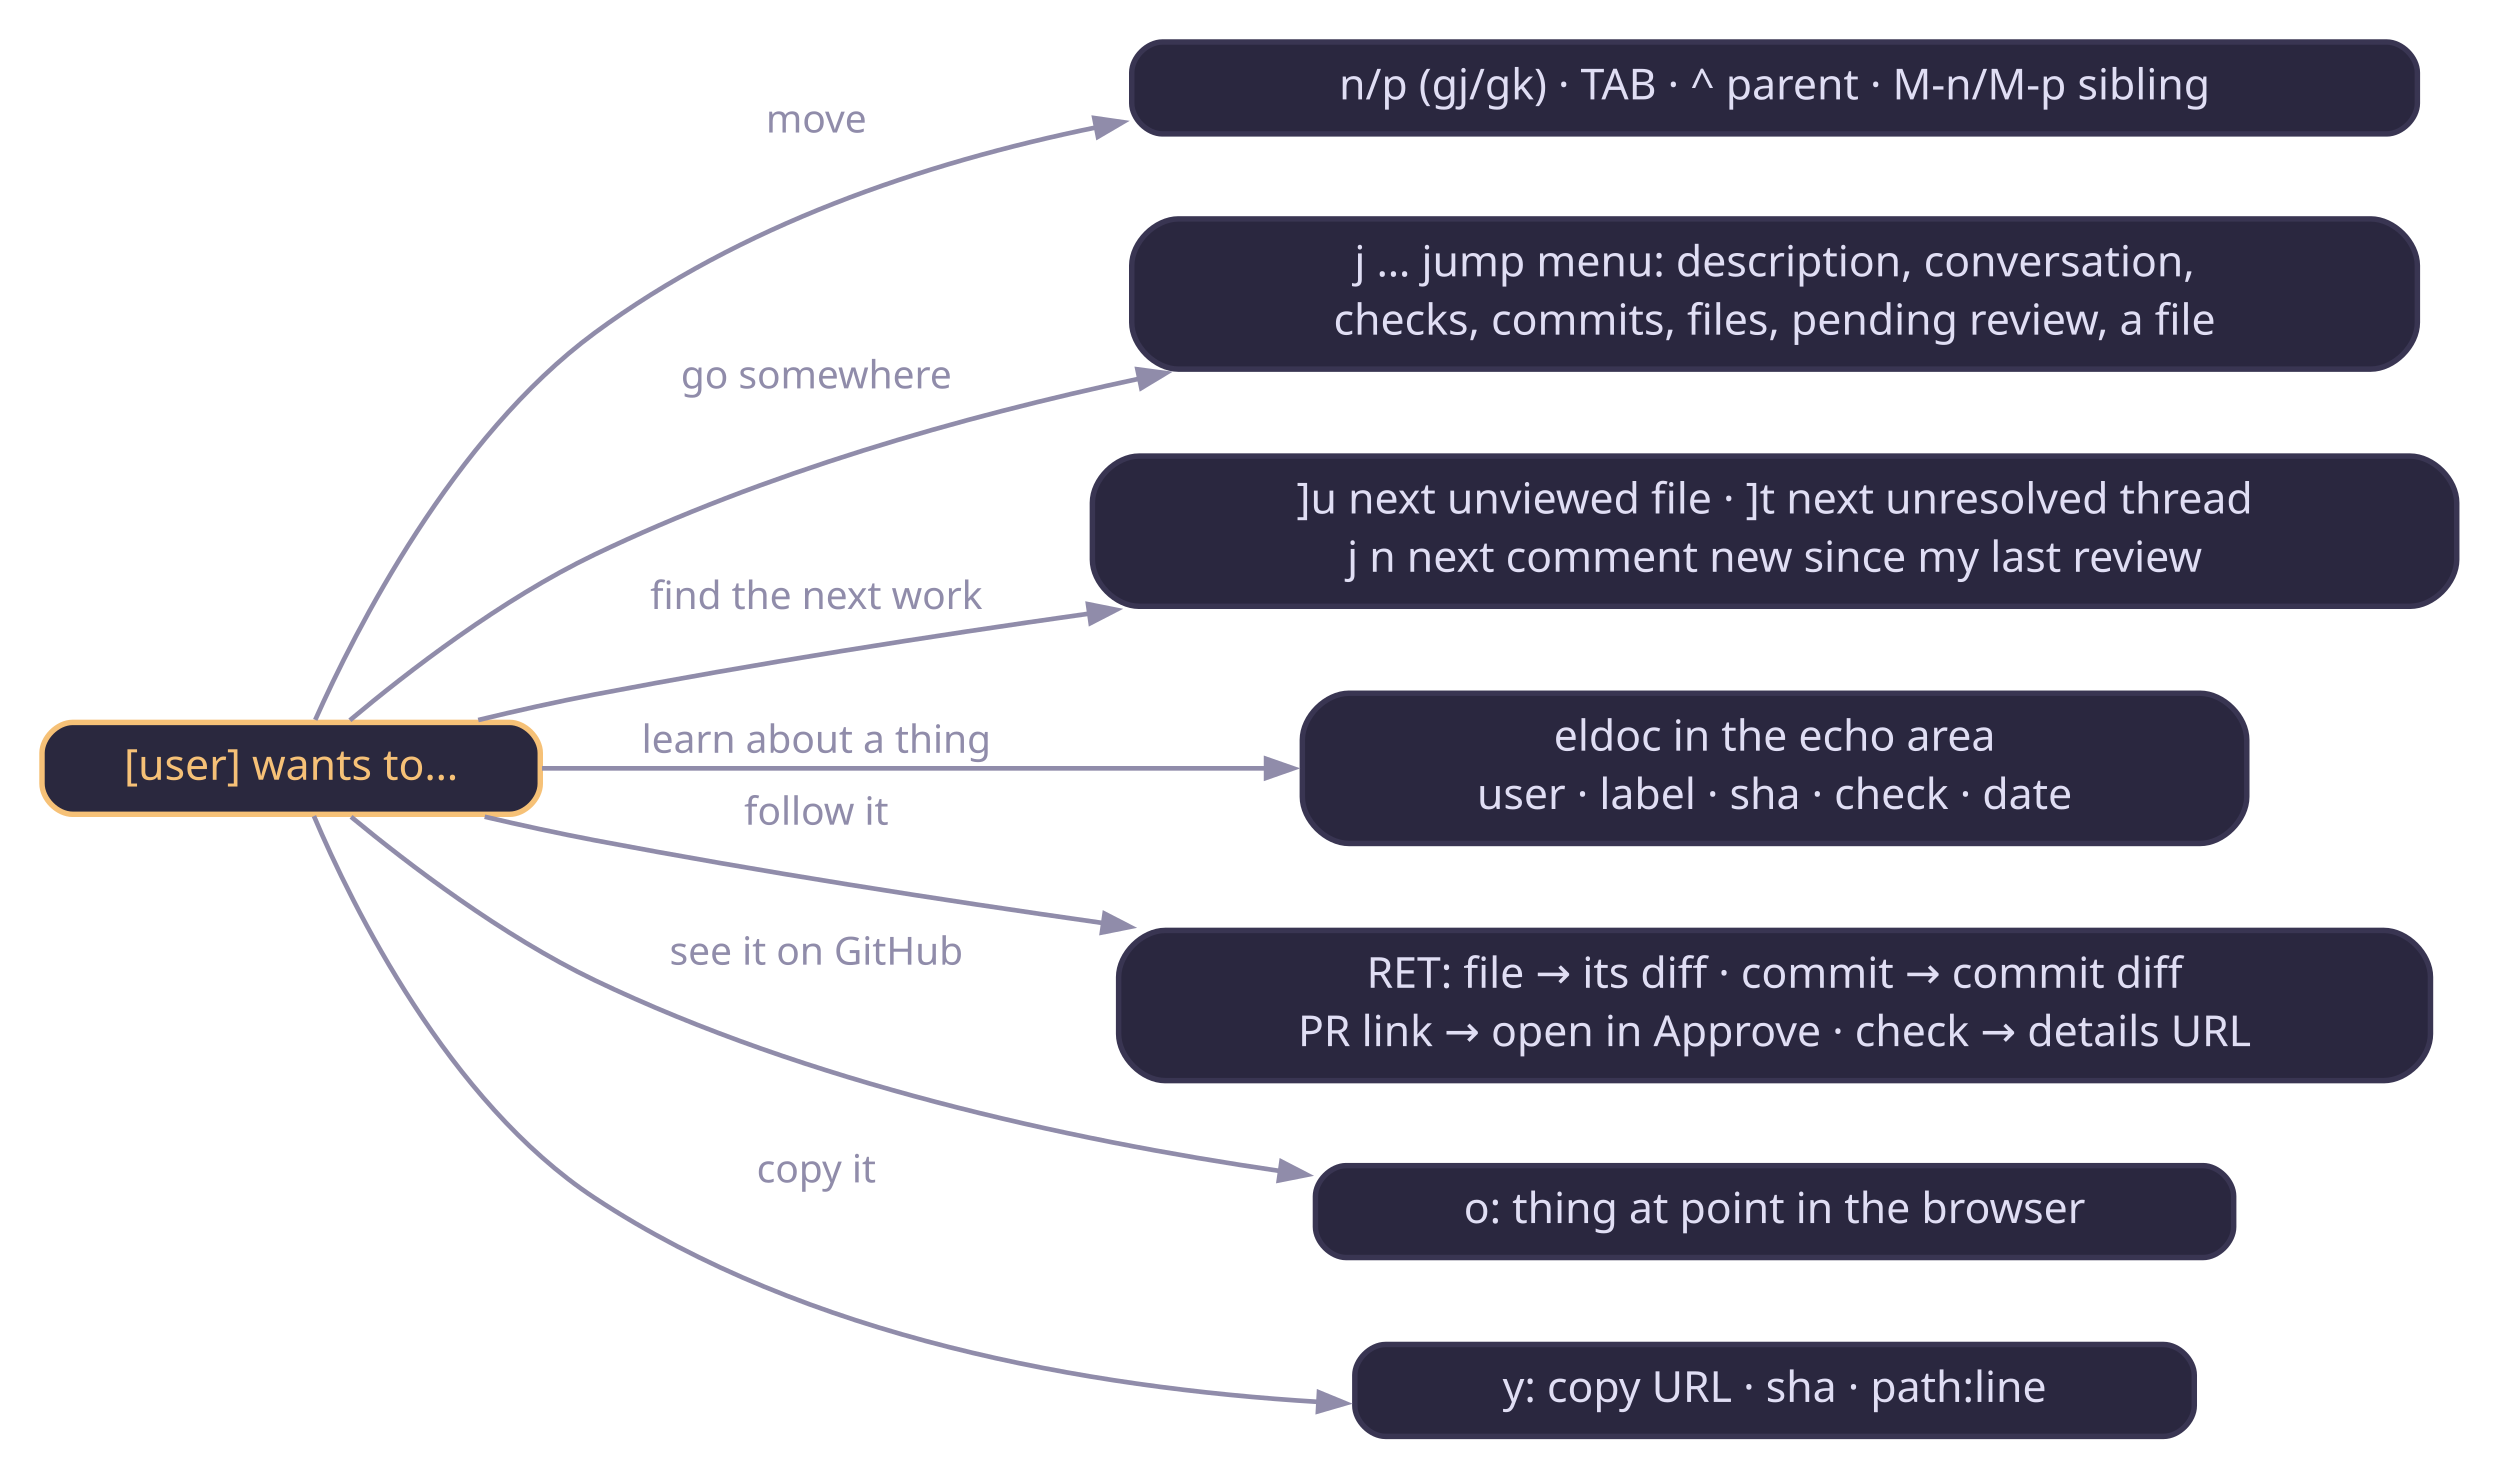
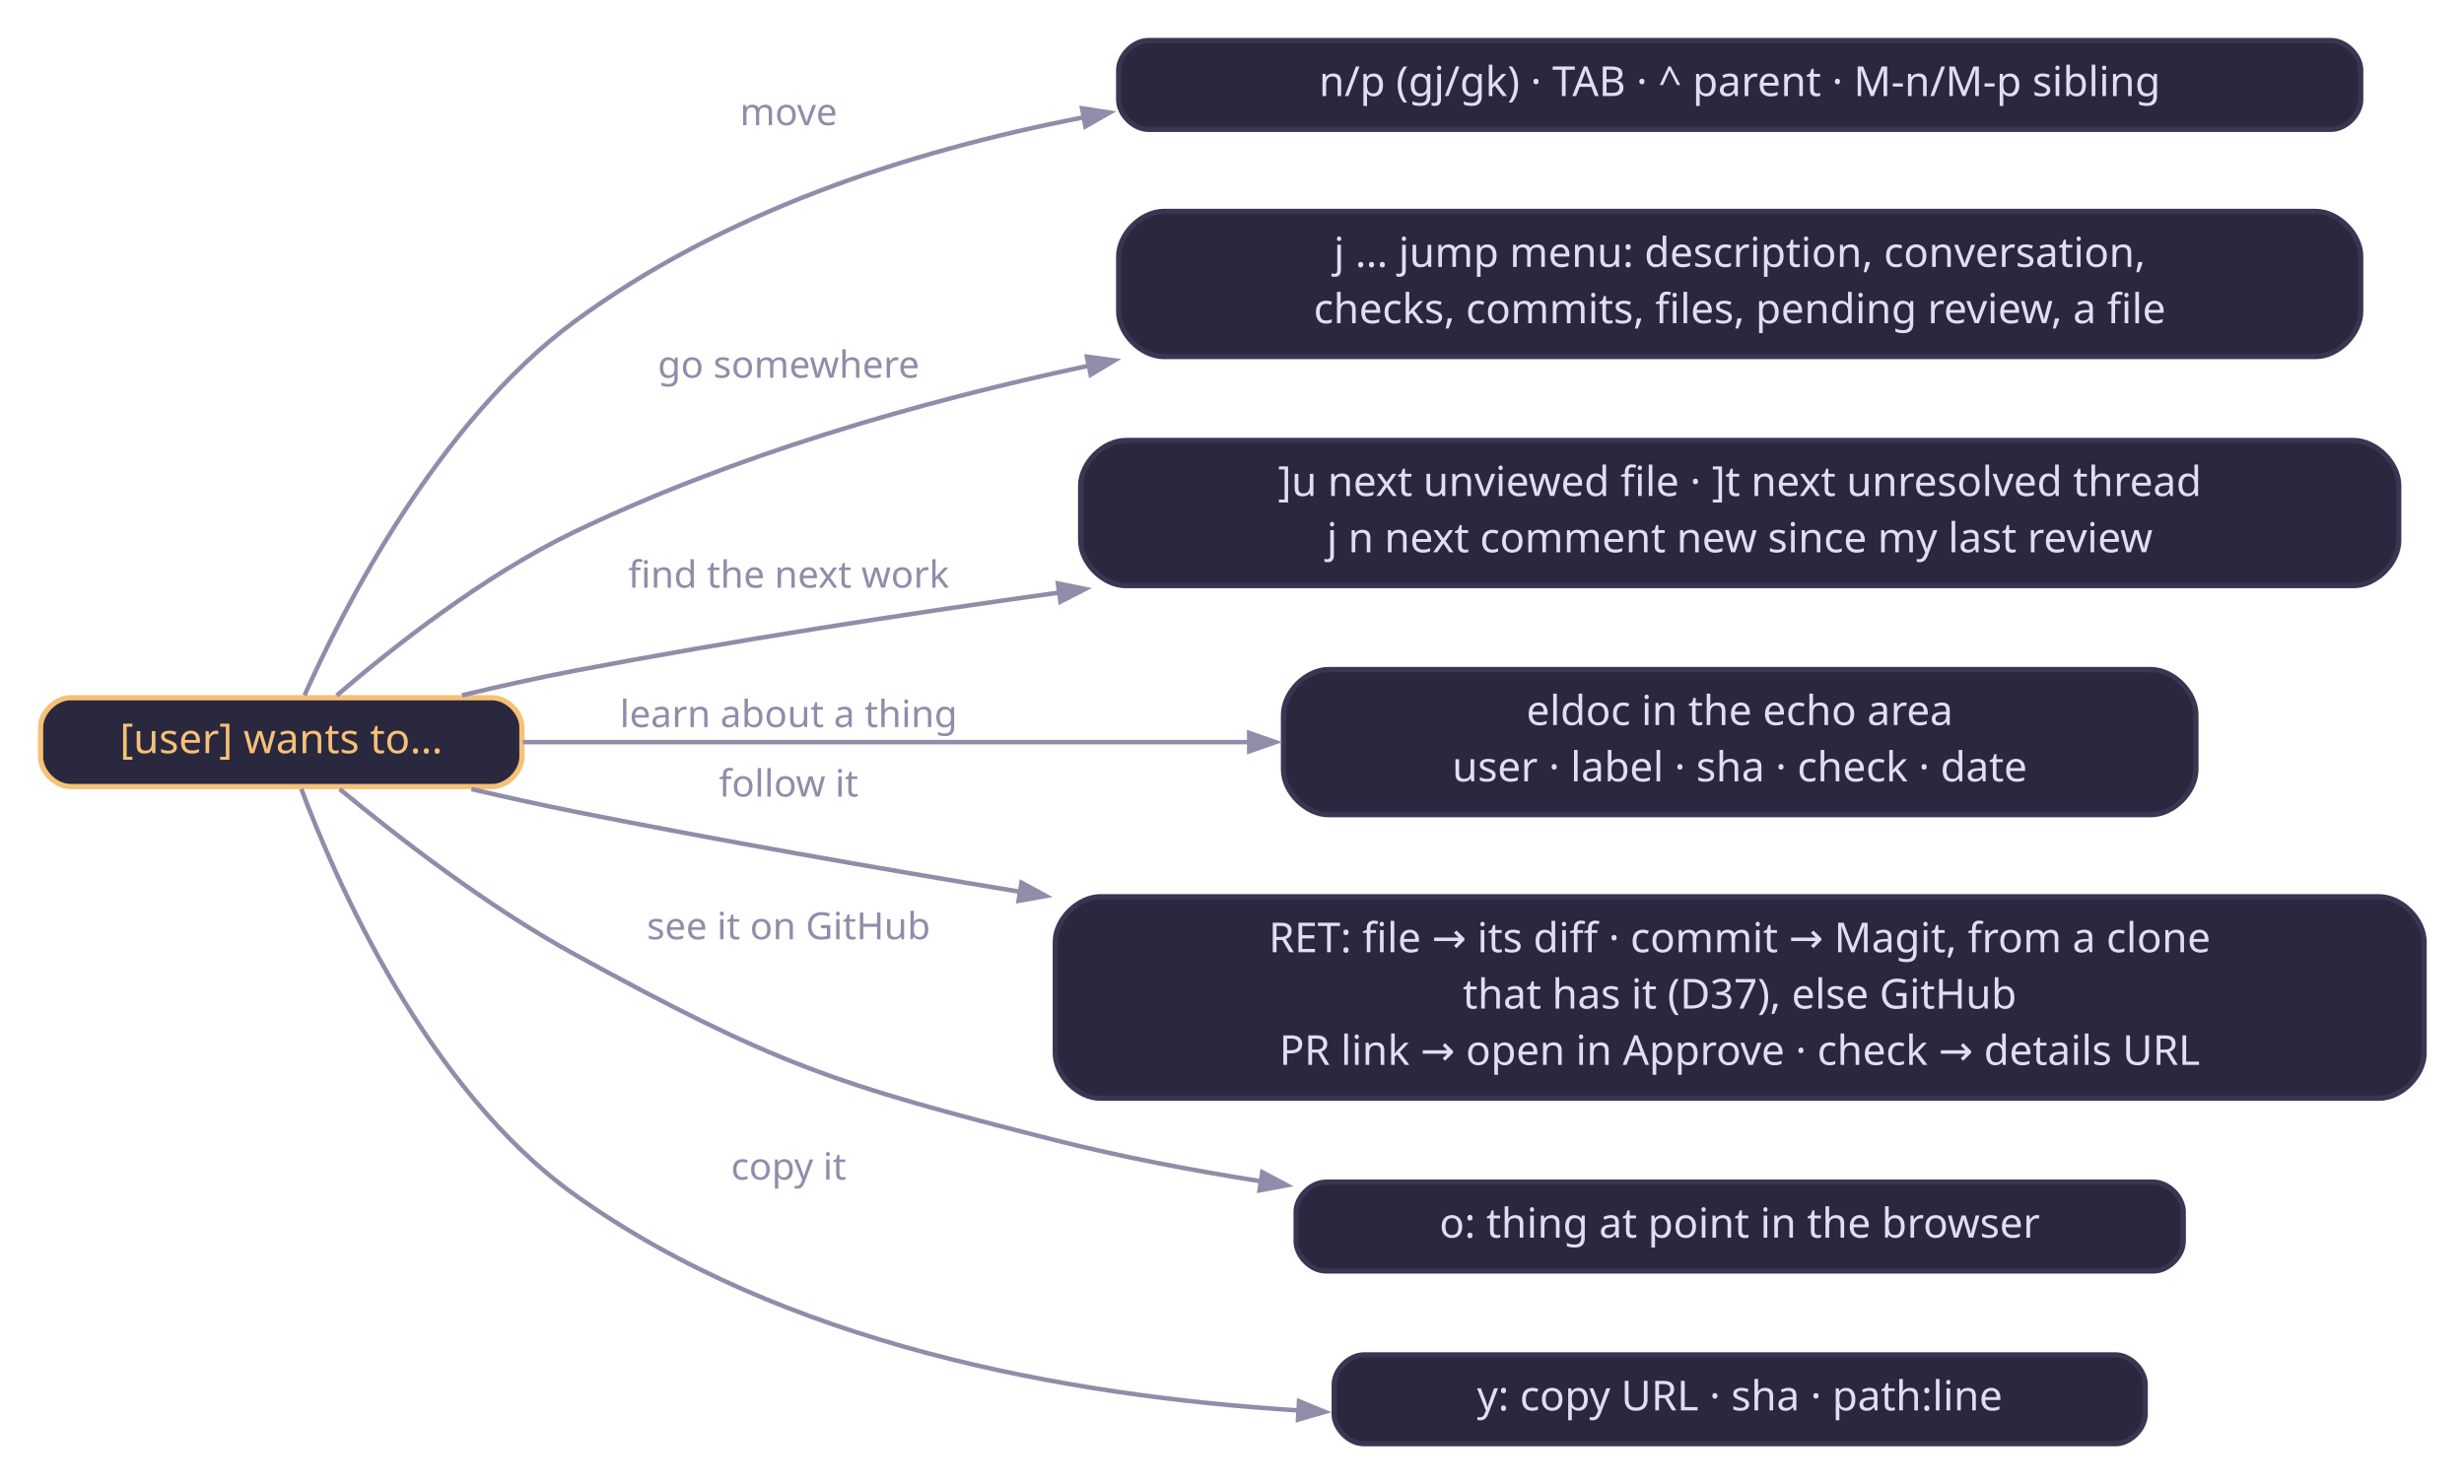
- <svg xmlns="http://www.w3.org/2000/svg" width="643pt" height="380pt" viewBox="0.00 0.00 643.00 380.00">
-   <g id="F03-graph0" class="graph" transform="scale(1 1) rotate(0) translate(10.8 369.44)">
+ <svg xmlns="http://www.w3.org/2000/svg" width="656pt" height="395pt" viewBox="0.00 0.00 656.00 395.00">
+   <g id="F03-graph0" class="graph" transform="scale(1 1) rotate(0) translate(10.8 384.44)">
    <g id="F03-node1" class="node user">
-       <path fill="#2a283e" stroke="#f6c177" stroke-width="1.4" d="M120.28,-183.64C120.28,-183.64 7.88,-183.64 7.88,-183.64 3.94,-183.64 0,-179.7 0,-175.76 0,-175.76 0,-167.88 0,-167.88 0,-163.94 3.94,-160 7.88,-160 7.88,-160 120.28,-160 120.28,-160 124.22,-160 128.16,-163.94 128.16,-167.88 128.16,-167.88 128.16,-175.76 128.16,-175.76 128.16,-179.7 124.22,-183.64 120.28,-183.64" />
-       <text xml:space="preserve" text-anchor="middle" x="64.08" y="-168.87" font-family="JetBrains Mono" font-size="11.00" fill="#f6c177">[user] wants to…</text>
+       <path fill="#2a283e" stroke="#f6c177" stroke-width="1.4" d="M120.28,-198.64C120.28,-198.64 7.88,-198.64 7.88,-198.64 3.94,-198.64 0,-194.7 0,-190.76 0,-190.76 0,-182.88 0,-182.88 0,-178.94 3.94,-175 7.88,-175 7.88,-175 120.28,-175 120.28,-175 124.22,-175 128.16,-178.94 128.16,-182.88 128.16,-182.88 128.16,-190.76 128.16,-190.76 128.16,-194.7 124.22,-198.64 120.28,-198.64" />
+       <text xml:space="preserve" text-anchor="middle" x="64.08" y="-183.87" font-family="JetBrains Mono" font-size="11.00" fill="#f6c177">[user] wants to…</text>
    </g>
    <g id="F03-node2" class="node act">
-       <path fill="#2a273f" stroke="#393552" stroke-width="1.4" d="M603.07,-358.64C603.07,-358.64 288.16,-358.64 288.16,-358.64 284.22,-358.64 280.28,-354.7 280.28,-350.76 280.28,-350.76 280.28,-342.88 280.28,-342.88 280.28,-338.94 284.22,-335 288.16,-335 288.16,-335 603.07,-335 603.07,-335 607.01,-335 610.95,-338.94 610.95,-342.88 610.95,-342.88 610.95,-350.76 610.95,-350.76 610.95,-354.7 607,-358.64 603.07,-358.64" />
-       <text xml:space="preserve" text-anchor="middle" x="445.62" y="-343.87" font-family="JetBrains Mono" font-size="11.00" fill="#e0def4">n/p (gj/gk) · TAB · ^ parent · M-n/M-p sibling</text>
+       <path fill="#2a273f" stroke="#393552" stroke-width="1.4" d="M609.82,-373.64C609.82,-373.64 294.91,-373.64 294.91,-373.64 290.97,-373.64 287.03,-369.7 287.03,-365.76 287.03,-365.76 287.03,-357.88 287.03,-357.88 287.03,-353.94 290.97,-350 294.91,-350 294.91,-350 609.82,-350 609.82,-350 613.76,-350 617.7,-353.94 617.7,-357.88 617.7,-357.88 617.7,-365.76 617.7,-365.76 617.7,-369.7 613.75,-373.64 609.82,-373.64" />
+       <text xml:space="preserve" text-anchor="middle" x="452.37" y="-358.87" font-family="JetBrains Mono" font-size="11.00" fill="#e0def4">n/p (gj/gk) · TAB · ^ parent · M-n/M-p sibling</text>
    </g>
    <g id="F03-edge1" class="edge">
-       <path fill="none" stroke="#908caa" stroke-width="1.2" d="M70.28,-184.28C80.57,-207.37 105.69,-256.92 142.16,-283.82 179.44,-311.32 226,-327.43 271.33,-336.71" />
-       <polygon fill="#908caa" stroke="#908caa" stroke-width="1.2" points="270.65,-339.08 277.99,-338.02 271.59,-334.27 270.65,-339.08" />
-       <text xml:space="preserve" text-anchor="middle" x="199.16" y="-335.36" font-family="JetBrains Mono" font-size="10.00" fill="#908caa">move</text>
+       <path fill="none" stroke="#908caa" stroke-width="1.2" d="M70.28,-199.28C80.57,-222.37 105.69,-271.92 142.16,-298.82 181.26,-327.65 230.37,-344.07 277.87,-353.22" />
+       <polygon fill="#908caa" stroke="#908caa" stroke-width="1.2" points="277.29,-355.6 284.62,-354.46 278.17,-350.78 277.29,-355.6" />
+       <text xml:space="preserve" text-anchor="middle" x="199.16" y="-351.12" font-family="JetBrains Mono" font-size="10.00" fill="#908caa">move</text>
    </g>
    <g id="F03-node3" class="node act">
-       <path fill="#2a273f" stroke="#393552" stroke-width="1.4" d="M598.95,-313.14C598.95,-313.14 292.28,-313.14 292.28,-313.14 286.28,-313.14 280.28,-307.14 280.28,-301.14 280.28,-301.14 280.28,-286.5 280.28,-286.5 280.28,-280.5 286.28,-274.5 292.28,-274.5 292.28,-274.5 598.95,-274.5 598.95,-274.5 604.95,-274.5 610.95,-280.5 610.95,-286.5 610.95,-286.5 610.95,-301.14 610.95,-301.14 610.95,-307.14 604.95,-313.14 598.95,-313.14" />
-       <text xml:space="preserve" text-anchor="middle" x="445.62" y="-298.37" font-family="JetBrains Mono" font-size="11.00" fill="#e0def4">j … jump menu: description, conversation,</text>
-       <text xml:space="preserve" text-anchor="middle" x="445.62" y="-283.37" font-family="JetBrains Mono" font-size="11.00" fill="#e0def4">checks, commits, files, pending review, a file</text>
+       <path fill="#2a273f" stroke="#393552" stroke-width="1.4" d="M605.7,-328.14C605.7,-328.14 299.03,-328.14 299.03,-328.14 293.03,-328.14 287.03,-322.14 287.03,-316.14 287.03,-316.14 287.03,-301.5 287.03,-301.5 287.03,-295.5 293.03,-289.5 299.03,-289.5 299.03,-289.5 605.7,-289.5 605.7,-289.5 611.7,-289.5 617.7,-295.5 617.7,-301.5 617.7,-301.5 617.7,-316.14 617.7,-316.14 617.7,-322.14 611.7,-328.14 605.7,-328.14" />
+       <text xml:space="preserve" text-anchor="middle" x="452.37" y="-313.37" font-family="JetBrains Mono" font-size="11.00" fill="#e0def4">j … jump menu: description, conversation,</text>
+       <text xml:space="preserve" text-anchor="middle" x="452.37" y="-298.37" font-family="JetBrains Mono" font-size="11.00" fill="#e0def4">checks, commits, files, pending review, a file</text>
    </g>
    <g id="F03-edge2" class="edge">
-       <path fill="none" stroke="#908caa" stroke-width="1.2" d="M79.19,-184.19C93.96,-196.58 118.29,-215.38 142.16,-226.82 185.62,-247.65 235.72,-262.11 282.49,-272.1" />
-       <polygon fill="#908caa" stroke="#908caa" stroke-width="1.2" points="281.74,-274.45 289.09,-273.48 282.74,-269.65 281.74,-274.45" />
-       <text xml:space="preserve" text-anchor="middle" x="199.16" y="-269.55" font-family="JetBrains Mono" font-size="10.00" fill="#908caa">go somewhere</text>
+       <path fill="none" stroke="#908caa" stroke-width="1.2" d="M78.85,-199.24C93.55,-211.88 118,-231.22 142.16,-242.82 184.55,-263.17 233.2,-277.29 279.16,-287.08" />
+       <polygon fill="#908caa" stroke="#908caa" stroke-width="1.2" points="278.58,-289.46 285.94,-288.48 279.58,-284.66 278.58,-289.46" />
+       <text xml:space="preserve" text-anchor="middle" x="199.16" y="-283.86" font-family="JetBrains Mono" font-size="10.00" fill="#908caa">go somewhere</text>
    </g>
    <g id="F03-node4" class="node act">
-       <path fill="#2a273f" stroke="#393552" stroke-width="1.4" d="M609.07,-252.14C609.07,-252.14 282.16,-252.14 282.16,-252.14 276.16,-252.14 270.16,-246.14 270.16,-240.14 270.16,-240.14 270.16,-225.5 270.16,-225.5 270.16,-219.5 276.16,-213.5 282.16,-213.5 282.16,-213.5 609.07,-213.5 609.07,-213.5 615.07,-213.5 621.07,-219.5 621.07,-225.5 621.07,-225.5 621.07,-240.14 621.07,-240.14 621.07,-246.14 615.07,-252.14 609.07,-252.14" />
-       <text xml:space="preserve" text-anchor="middle" x="445.62" y="-237.37" font-family="JetBrains Mono" font-size="11.00" fill="#e0def4">]u next unviewed file · ]t next unresolved thread</text>
-       <text xml:space="preserve" text-anchor="middle" x="445.62" y="-222.37" font-family="JetBrains Mono" font-size="11.00" fill="#e0def4">j n next comment new since my last review</text>
+       <path fill="#2a273f" stroke="#393552" stroke-width="1.4" d="M615.82,-267.14C615.82,-267.14 288.91,-267.14 288.91,-267.14 282.91,-267.14 276.91,-261.14 276.91,-255.14 276.91,-255.14 276.91,-240.5 276.91,-240.5 276.91,-234.5 282.91,-228.5 288.91,-228.5 288.91,-228.5 615.82,-228.5 615.82,-228.5 621.82,-228.5 627.82,-234.5 627.82,-240.5 627.82,-240.5 627.82,-255.14 627.82,-255.14 627.82,-261.14 621.82,-267.14 615.82,-267.14" />
+       <text xml:space="preserve" text-anchor="middle" x="452.37" y="-252.37" font-family="JetBrains Mono" font-size="11.00" fill="#e0def4">]u next unviewed file · ]t next unresolved thread</text>
+       <text xml:space="preserve" text-anchor="middle" x="452.37" y="-237.37" font-family="JetBrains Mono" font-size="11.00" fill="#e0def4">j n next comment new since my last review</text>
    </g>
    <g id="F03-edge3" class="edge">
-       <path fill="none" stroke="#908caa" stroke-width="1.2" d="M112.2,-184.25C122.05,-186.63 132.41,-188.95 142.16,-190.82 183.19,-198.7 227.63,-205.72 269.49,-211.64" />
-       <polygon fill="#908caa" stroke="#908caa" stroke-width="1.2" points="269.03,-214.05 276.3,-212.6 269.71,-209.2 269.03,-214.05" />
-       <text xml:space="preserve" text-anchor="middle" x="199.16" y="-212.8" font-family="JetBrains Mono" font-size="10.00" fill="#908caa">find the next work</text>
+       <path fill="none" stroke="#908caa" stroke-width="1.2" d="M112.19,-199.28C122.05,-201.65 132.41,-203.96 142.16,-205.82 183.82,-213.76 228.91,-220.77 271.44,-226.68" />
+       <polygon fill="#908caa" stroke="#908caa" stroke-width="1.2" points="270.85,-229.07 278.12,-227.6 271.52,-224.22 270.85,-229.07" />
+       <text xml:space="preserve" text-anchor="middle" x="199.16" y="-227.95" font-family="JetBrains Mono" font-size="10.00" fill="#908caa">find the next work</text>
    </g>
    <g id="F03-node5" class="node act">
-       <path fill="#2a273f" stroke="#393552" stroke-width="1.4" d="M555.07,-191.14C555.07,-191.14 336.16,-191.14 336.16,-191.14 330.16,-191.14 324.16,-185.14 324.16,-179.14 324.16,-179.14 324.16,-164.5 324.16,-164.5 324.16,-158.5 330.16,-152.5 336.16,-152.5 336.16,-152.5 555.07,-152.5 555.07,-152.5 561.07,-152.5 567.07,-158.5 567.07,-164.5 567.07,-164.5 567.07,-179.14 567.07,-179.14 567.07,-185.14 561.07,-191.14 555.07,-191.14" />
-       <text xml:space="preserve" text-anchor="middle" x="445.62" y="-176.37" font-family="JetBrains Mono" font-size="11.00" fill="#e0def4">eldoc in the echo area</text>
-       <text xml:space="preserve" text-anchor="middle" x="445.62" y="-161.37" font-family="JetBrains Mono" font-size="11.00" fill="#e0def4">user · label · sha · check · date</text>
+       <path fill="#2a273f" stroke="#393552" stroke-width="1.4" d="M561.82,-206.14C561.82,-206.14 342.91,-206.14 342.91,-206.14 336.91,-206.14 330.91,-200.14 330.91,-194.14 330.91,-194.14 330.91,-179.5 330.91,-179.5 330.91,-173.5 336.91,-167.5 342.91,-167.5 342.91,-167.5 561.82,-167.5 561.82,-167.5 567.82,-167.5 573.82,-173.5 573.82,-179.5 573.82,-179.5 573.82,-194.14 573.82,-194.14 573.82,-200.14 567.82,-206.14 561.82,-206.14" />
+       <text xml:space="preserve" text-anchor="middle" x="452.37" y="-191.37" font-family="JetBrains Mono" font-size="11.00" fill="#e0def4">eldoc in the echo area</text>
+       <text xml:space="preserve" text-anchor="middle" x="452.37" y="-176.37" font-family="JetBrains Mono" font-size="11.00" fill="#e0def4">user · label · sha · check · date</text>
    </g>
    <g id="F03-edge4" class="edge">
-       <path fill="none" stroke="#908caa" stroke-width="1.2" d="M128.61,-171.82C179.29,-171.82 251.97,-171.82 314.86,-171.82" />
-       <polygon fill="#908caa" stroke="#908caa" stroke-width="1.2" points="314.84,-174.27 321.84,-171.82 314.84,-169.37 314.84,-174.27" />
-       <text xml:space="preserve" text-anchor="middle" x="199.16" y="-175.82" font-family="JetBrains Mono" font-size="10.00" fill="#908caa">learn about a thing</text>
+       <path fill="none" stroke="#908caa" stroke-width="1.2" d="M128.43,-186.82C180.77,-186.82 256.77,-186.82 321.9,-186.82" />
+       <polygon fill="#908caa" stroke="#908caa" stroke-width="1.2" points="321.79,-189.27 328.79,-186.82 321.79,-184.37 321.79,-189.27" />
+       <text xml:space="preserve" text-anchor="middle" x="199.16" y="-190.82" font-family="JetBrains Mono" font-size="10.00" fill="#908caa">learn about a thing</text>
    </g>
    <g id="F03-node6" class="node act">
-       <path fill="#2a273f" stroke="#393552" stroke-width="1.4" d="M602.32,-130.14C602.32,-130.14 288.91,-130.14 288.91,-130.14 282.91,-130.14 276.91,-124.14 276.91,-118.14 276.91,-118.14 276.91,-103.5 276.91,-103.5 276.91,-97.5 282.91,-91.5 288.91,-91.5 288.91,-91.5 602.32,-91.5 602.32,-91.5 608.32,-91.5 614.32,-97.5 614.32,-103.5 614.32,-103.5 614.32,-118.14 614.32,-118.14 614.32,-124.14 608.32,-130.14 602.32,-130.14" />
-       <text xml:space="preserve" text-anchor="middle" x="445.62" y="-115.37" font-family="JetBrains Mono" font-size="11.00" fill="#e0def4">RET: file → its diff · commit → commit diff</text>
-       <text xml:space="preserve" text-anchor="middle" x="445.62" y="-100.37" font-family="JetBrains Mono" font-size="11.00" fill="#e0def4">PR link → open in Approve · check → details URL</text>
+       <path fill="#2a273f" stroke="#393552" stroke-width="1.4" d="M622.57,-145.64C622.57,-145.64 282.16,-145.64 282.16,-145.64 276.16,-145.64 270.16,-139.64 270.16,-133.64 270.16,-133.64 270.16,-104 270.16,-104 270.16,-98 276.16,-92 282.16,-92 282.16,-92 622.57,-92 622.57,-92 628.57,-92 634.57,-98 634.57,-104 634.57,-104 634.57,-133.64 634.57,-133.64 634.57,-139.64 628.57,-145.64 622.57,-145.64" />
+       <text xml:space="preserve" text-anchor="middle" x="452.37" y="-130.87" font-family="JetBrains Mono" font-size="11.00" fill="#e0def4">RET: file → its diff · commit → Magit, from a clone</text>
+       <text xml:space="preserve" text-anchor="middle" x="452.37" y="-115.87" font-family="JetBrains Mono" font-size="11.00" fill="#e0def4">that has it (D37), else GitHub</text>
+       <text xml:space="preserve" text-anchor="middle" x="452.37" y="-100.87" font-family="JetBrains Mono" font-size="11.00" fill="#e0def4">PR link → open in Approve · check → details URL</text>
    </g>
    <g id="F03-edge5" class="edge">
-       <path fill="none" stroke="#908caa" stroke-width="1.2" d="M113.86,-159.37C123.22,-157.19 132.97,-155.07 142.16,-153.32 184.41,-145.3 230.24,-138.1 273.14,-132" />
-       <polygon fill="#908caa" stroke="#908caa" stroke-width="1.2" points="273.3,-134.45 279.88,-131.05 272.61,-129.6 273.3,-134.45" />
-       <text xml:space="preserve" text-anchor="middle" x="199.16" y="-157.32" font-family="JetBrains Mono" font-size="10.00" fill="#908caa">follow it</text>
+       <path fill="none" stroke="#908caa" stroke-width="1.2" d="M114.71,-174.31C123.82,-172.19 133.25,-170.1 142.16,-168.32 180.48,-160.67 221.67,-153.41 261.08,-146.92" />
+       <polygon fill="#908caa" stroke="#908caa" stroke-width="1.2" points="261.16,-149.39 267.67,-145.85 260.37,-144.56 261.16,-149.39" />
+       <text xml:space="preserve" text-anchor="middle" x="199.16" y="-172.32" font-family="JetBrains Mono" font-size="10.00" fill="#908caa">follow it</text>
    </g>
    <g id="F03-node7" class="node act">
-       <path fill="#2a273f" stroke="#393552" stroke-width="1.4" d="M555.82,-69.64C555.82,-69.64 335.41,-69.64 335.41,-69.64 331.47,-69.64 327.53,-65.7 327.53,-61.76 327.53,-61.76 327.53,-53.88 327.53,-53.88 327.53,-49.94 331.47,-46 335.41,-46 335.41,-46 555.82,-46 555.82,-46 559.76,-46 563.7,-49.94 563.7,-53.88 563.7,-53.88 563.7,-61.76 563.7,-61.76 563.7,-65.7 559.75,-69.64 555.82,-69.64" />
-       <text xml:space="preserve" text-anchor="middle" x="445.62" y="-54.87" font-family="JetBrains Mono" font-size="11.00" fill="#e0def4">o: thing at point in the browser</text>
+       <path fill="#2a273f" stroke="#393552" stroke-width="1.4" d="M562.57,-69.64C562.57,-69.64 342.16,-69.64 342.16,-69.64 338.22,-69.64 334.28,-65.7 334.28,-61.76 334.28,-61.76 334.28,-53.88 334.28,-53.88 334.28,-49.94 338.22,-46 342.16,-46 342.16,-46 562.57,-46 562.57,-46 566.51,-46 570.45,-49.94 570.45,-53.88 570.45,-53.88 570.45,-61.76 570.45,-61.76 570.45,-65.7 566.5,-69.64 562.57,-69.64" />
+       <text xml:space="preserve" text-anchor="middle" x="452.37" y="-54.87" font-family="JetBrains Mono" font-size="11.00" fill="#e0def4">o: thing at point in the browser</text>
    </g>
    <g id="F03-edge6" class="edge">
-       <path fill="none" stroke="#908caa" stroke-width="1.2" d="M79.49,-159.35C94.31,-147.1 118.51,-128.65 142.16,-117.32 196.91,-91.1 262.52,-76.44 318.62,-68.23" />
-       <polygon fill="#908caa" stroke="#908caa" stroke-width="1.2" points="318.79,-70.68 325.38,-67.27 318.1,-65.83 318.79,-70.68" />
-       <text xml:space="preserve" text-anchor="middle" x="199.16" y="-121.32" font-family="JetBrains Mono" font-size="10.00" fill="#908caa">see it on GitHub</text>
+       <path fill="none" stroke="#908caa" stroke-width="1.2" d="M79.64,-174.32C94.58,-161.95 118.87,-143.07 142.16,-130.32 195.67,-101.04 211.03,-95.77 270.16,-80.82 287.76,-76.37 306.54,-72.76 325.11,-69.84" />
+       <polygon fill="#908caa" stroke="#908caa" stroke-width="1.2" points="325.27,-72.29 331.82,-68.82 324.53,-67.45 325.27,-72.29" />
+       <text xml:space="preserve" text-anchor="middle" x="199.16" y="-134.32" font-family="JetBrains Mono" font-size="10.00" fill="#908caa">see it on GitHub</text>
    </g>
    <g id="F03-node8" class="node act">
-       <path fill="#2a273f" stroke="#393552" stroke-width="1.4" d="M545.69,-23.64C545.69,-23.64 345.54,-23.64 345.54,-23.64 341.6,-23.64 337.66,-19.7 337.66,-15.76 337.66,-15.76 337.66,-7.88 337.66,-7.88 337.66,-3.94 341.6,0 345.54,0 345.54,0 545.69,0 545.69,0 549.63,0 553.57,-3.94 553.57,-7.88 553.57,-7.88 553.57,-15.76 553.57,-15.76 553.57,-19.7 549.63,-23.64 545.69,-23.64" />
-       <text xml:space="preserve" text-anchor="middle" x="445.62" y="-8.87" font-family="JetBrains Mono" font-size="11.00" fill="#e0def4">y: copy URL · sha · path:line</text>
+       <path fill="#2a273f" stroke="#393552" stroke-width="1.4" d="M552.44,-23.64C552.44,-23.64 352.29,-23.64 352.29,-23.64 348.35,-23.64 344.41,-19.7 344.41,-15.76 344.41,-15.76 344.41,-7.88 344.41,-7.88 344.41,-3.94 348.35,0 352.29,0 352.29,0 552.44,0 552.44,0 556.38,0 560.32,-3.94 560.32,-7.88 560.32,-7.88 560.32,-15.76 560.32,-15.76 560.32,-19.7 556.38,-23.64 552.44,-23.64" />
+       <text xml:space="preserve" text-anchor="middle" x="452.37" y="-8.87" font-family="JetBrains Mono" font-size="11.00" fill="#e0def4">y: copy URL · sha · path:line</text>
    </g>
    <g id="F03-edge7" class="edge">
-       <path fill="none" stroke="#908caa" stroke-width="1.2" d="M69.94,-159.55C79.8,-136.36 104.47,-86.17 142.16,-61.32 196.67,-25.38 268.42,-12.52 328.36,-8.87" />
-       <polygon fill="#908caa" stroke="#908caa" stroke-width="1.2" points="328.44,-11.32 335.3,-8.5 328.17,-6.43 328.44,-11.32" />
-       <text xml:space="preserve" text-anchor="middle" x="199.16" y="-65.32" font-family="JetBrains Mono" font-size="10.00" fill="#908caa">copy it</text>
+       <path fill="none" stroke="#908caa" stroke-width="1.2" d="M69.42,-174.36C78.67,-149.67 102.79,-94.52 142.16,-66.32 197.61,-26.61 272.71,-12.7 335.02,-8.85" />
+       <polygon fill="#908caa" stroke="#908caa" stroke-width="1.2" points="335.05,-11.3 341.91,-8.47 334.78,-6.41 335.05,-11.3" />
+       <text xml:space="preserve" text-anchor="middle" x="199.16" y="-70.32" font-family="JetBrains Mono" font-size="10.00" fill="#908caa">copy it</text>
    </g>
  </g>
</svg>
